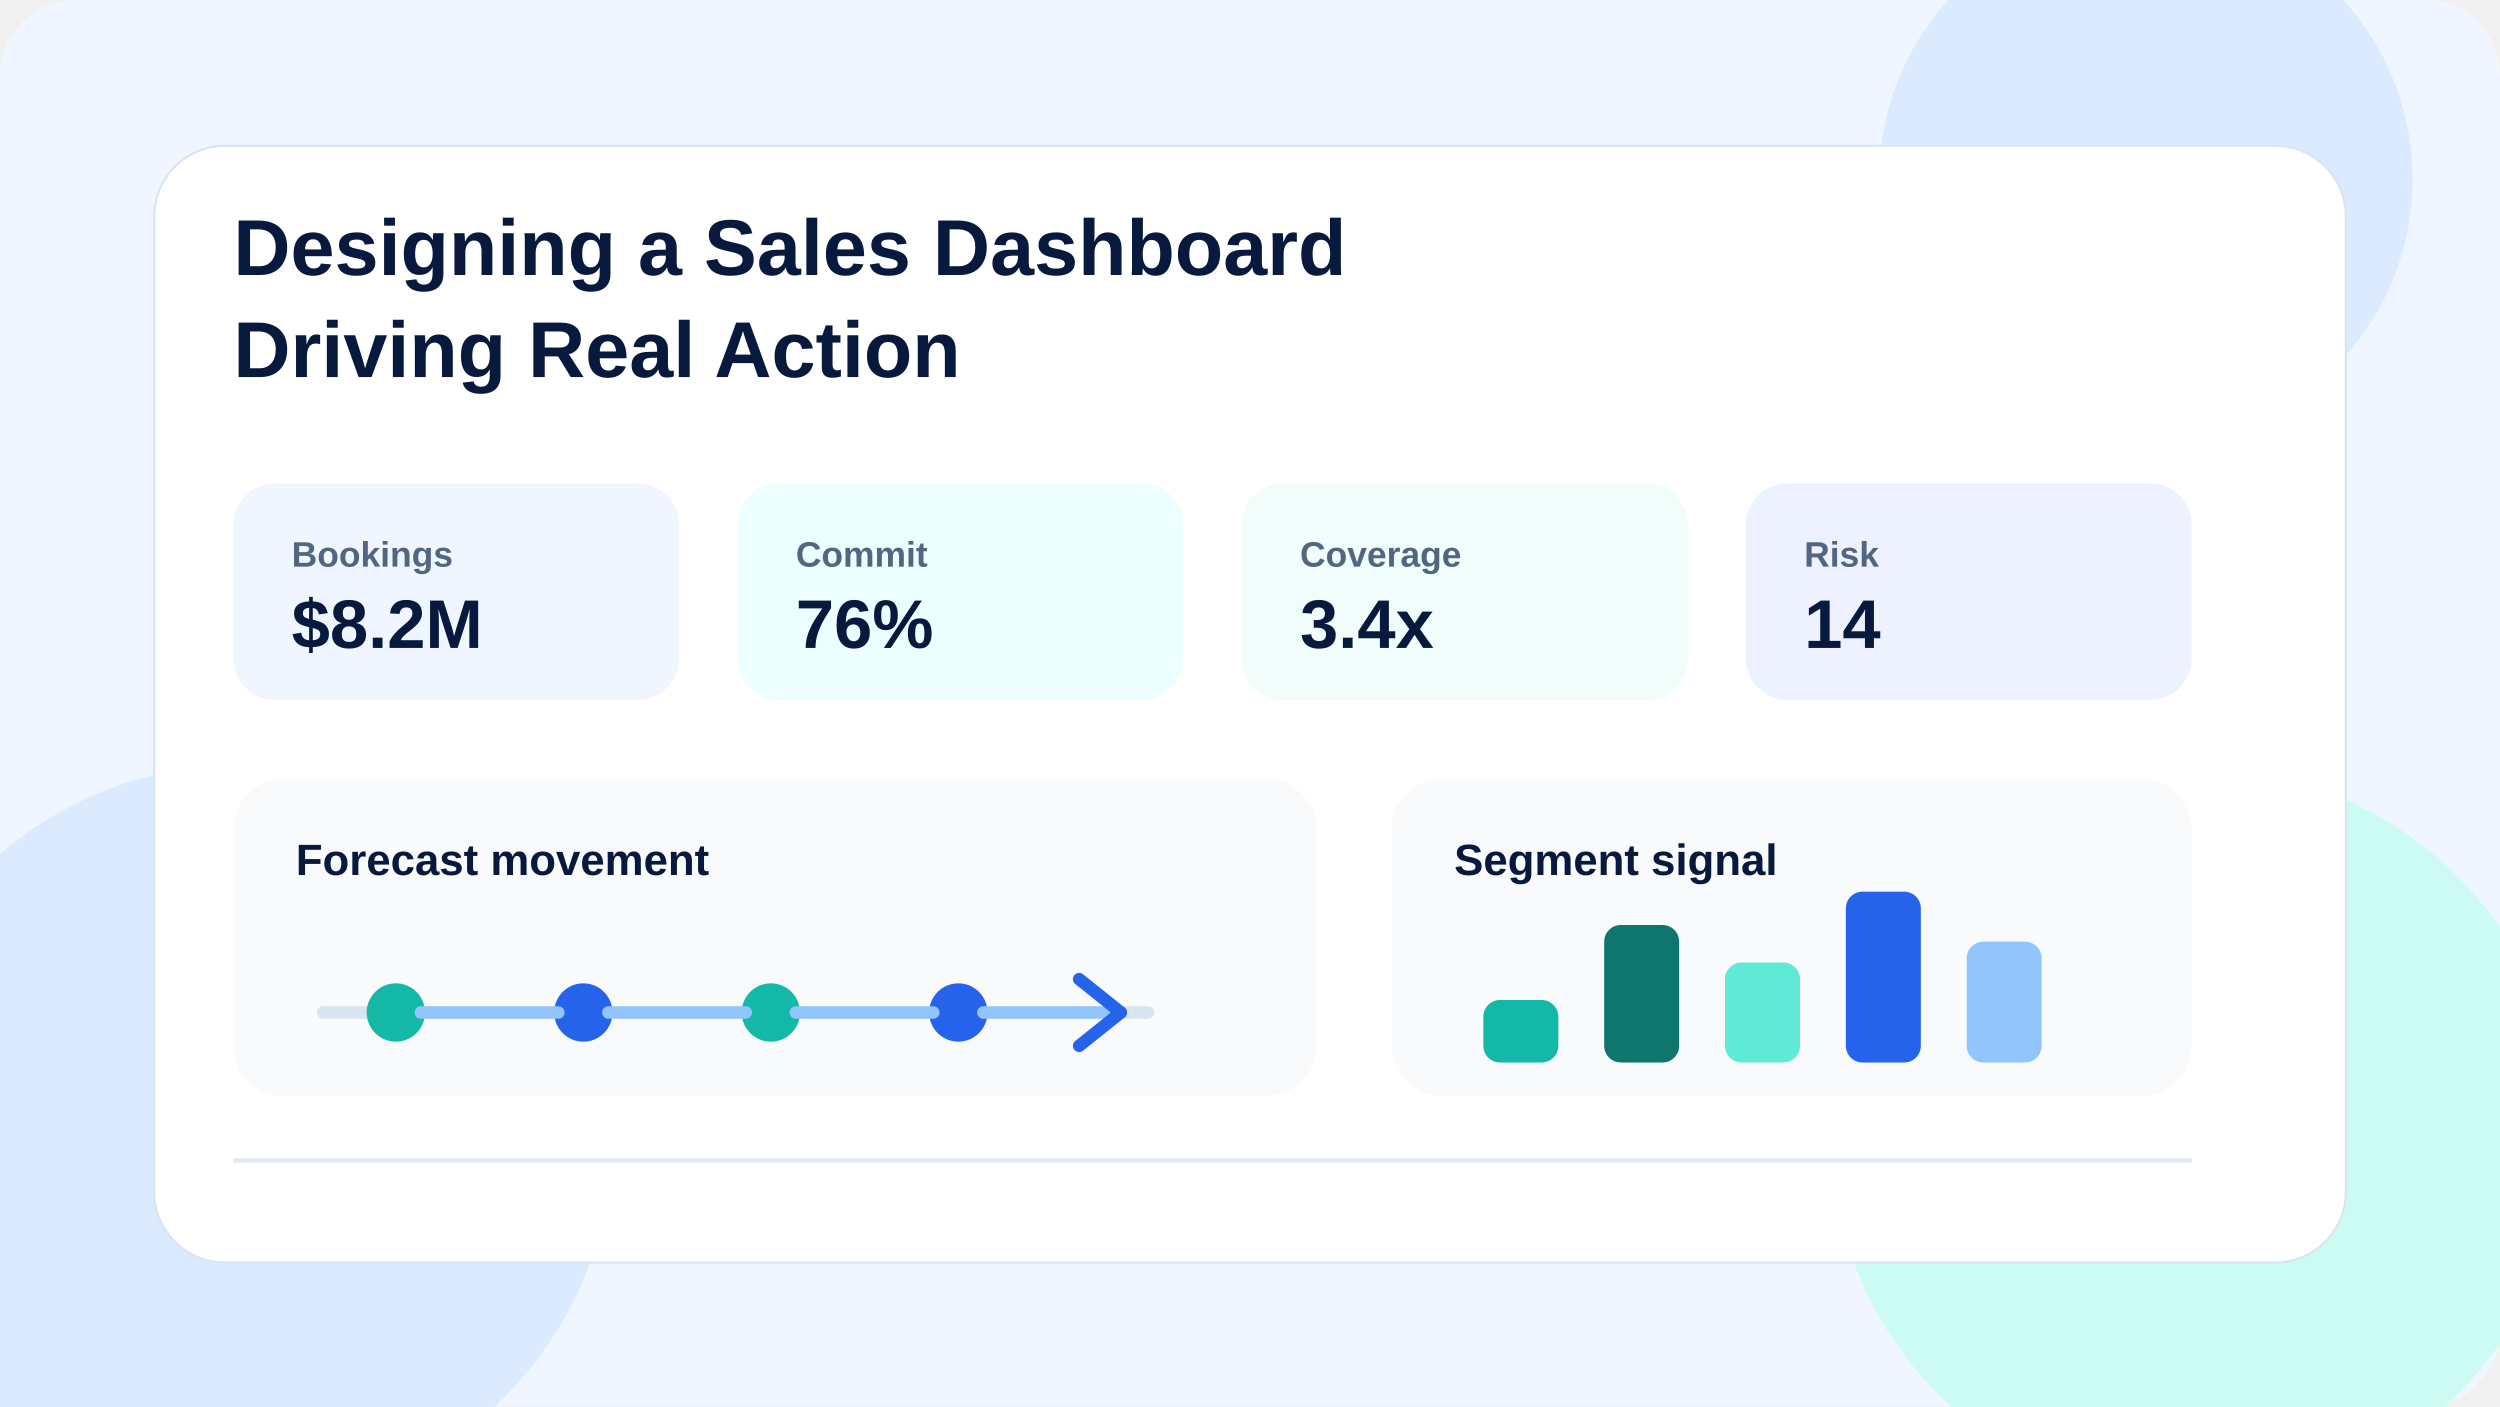
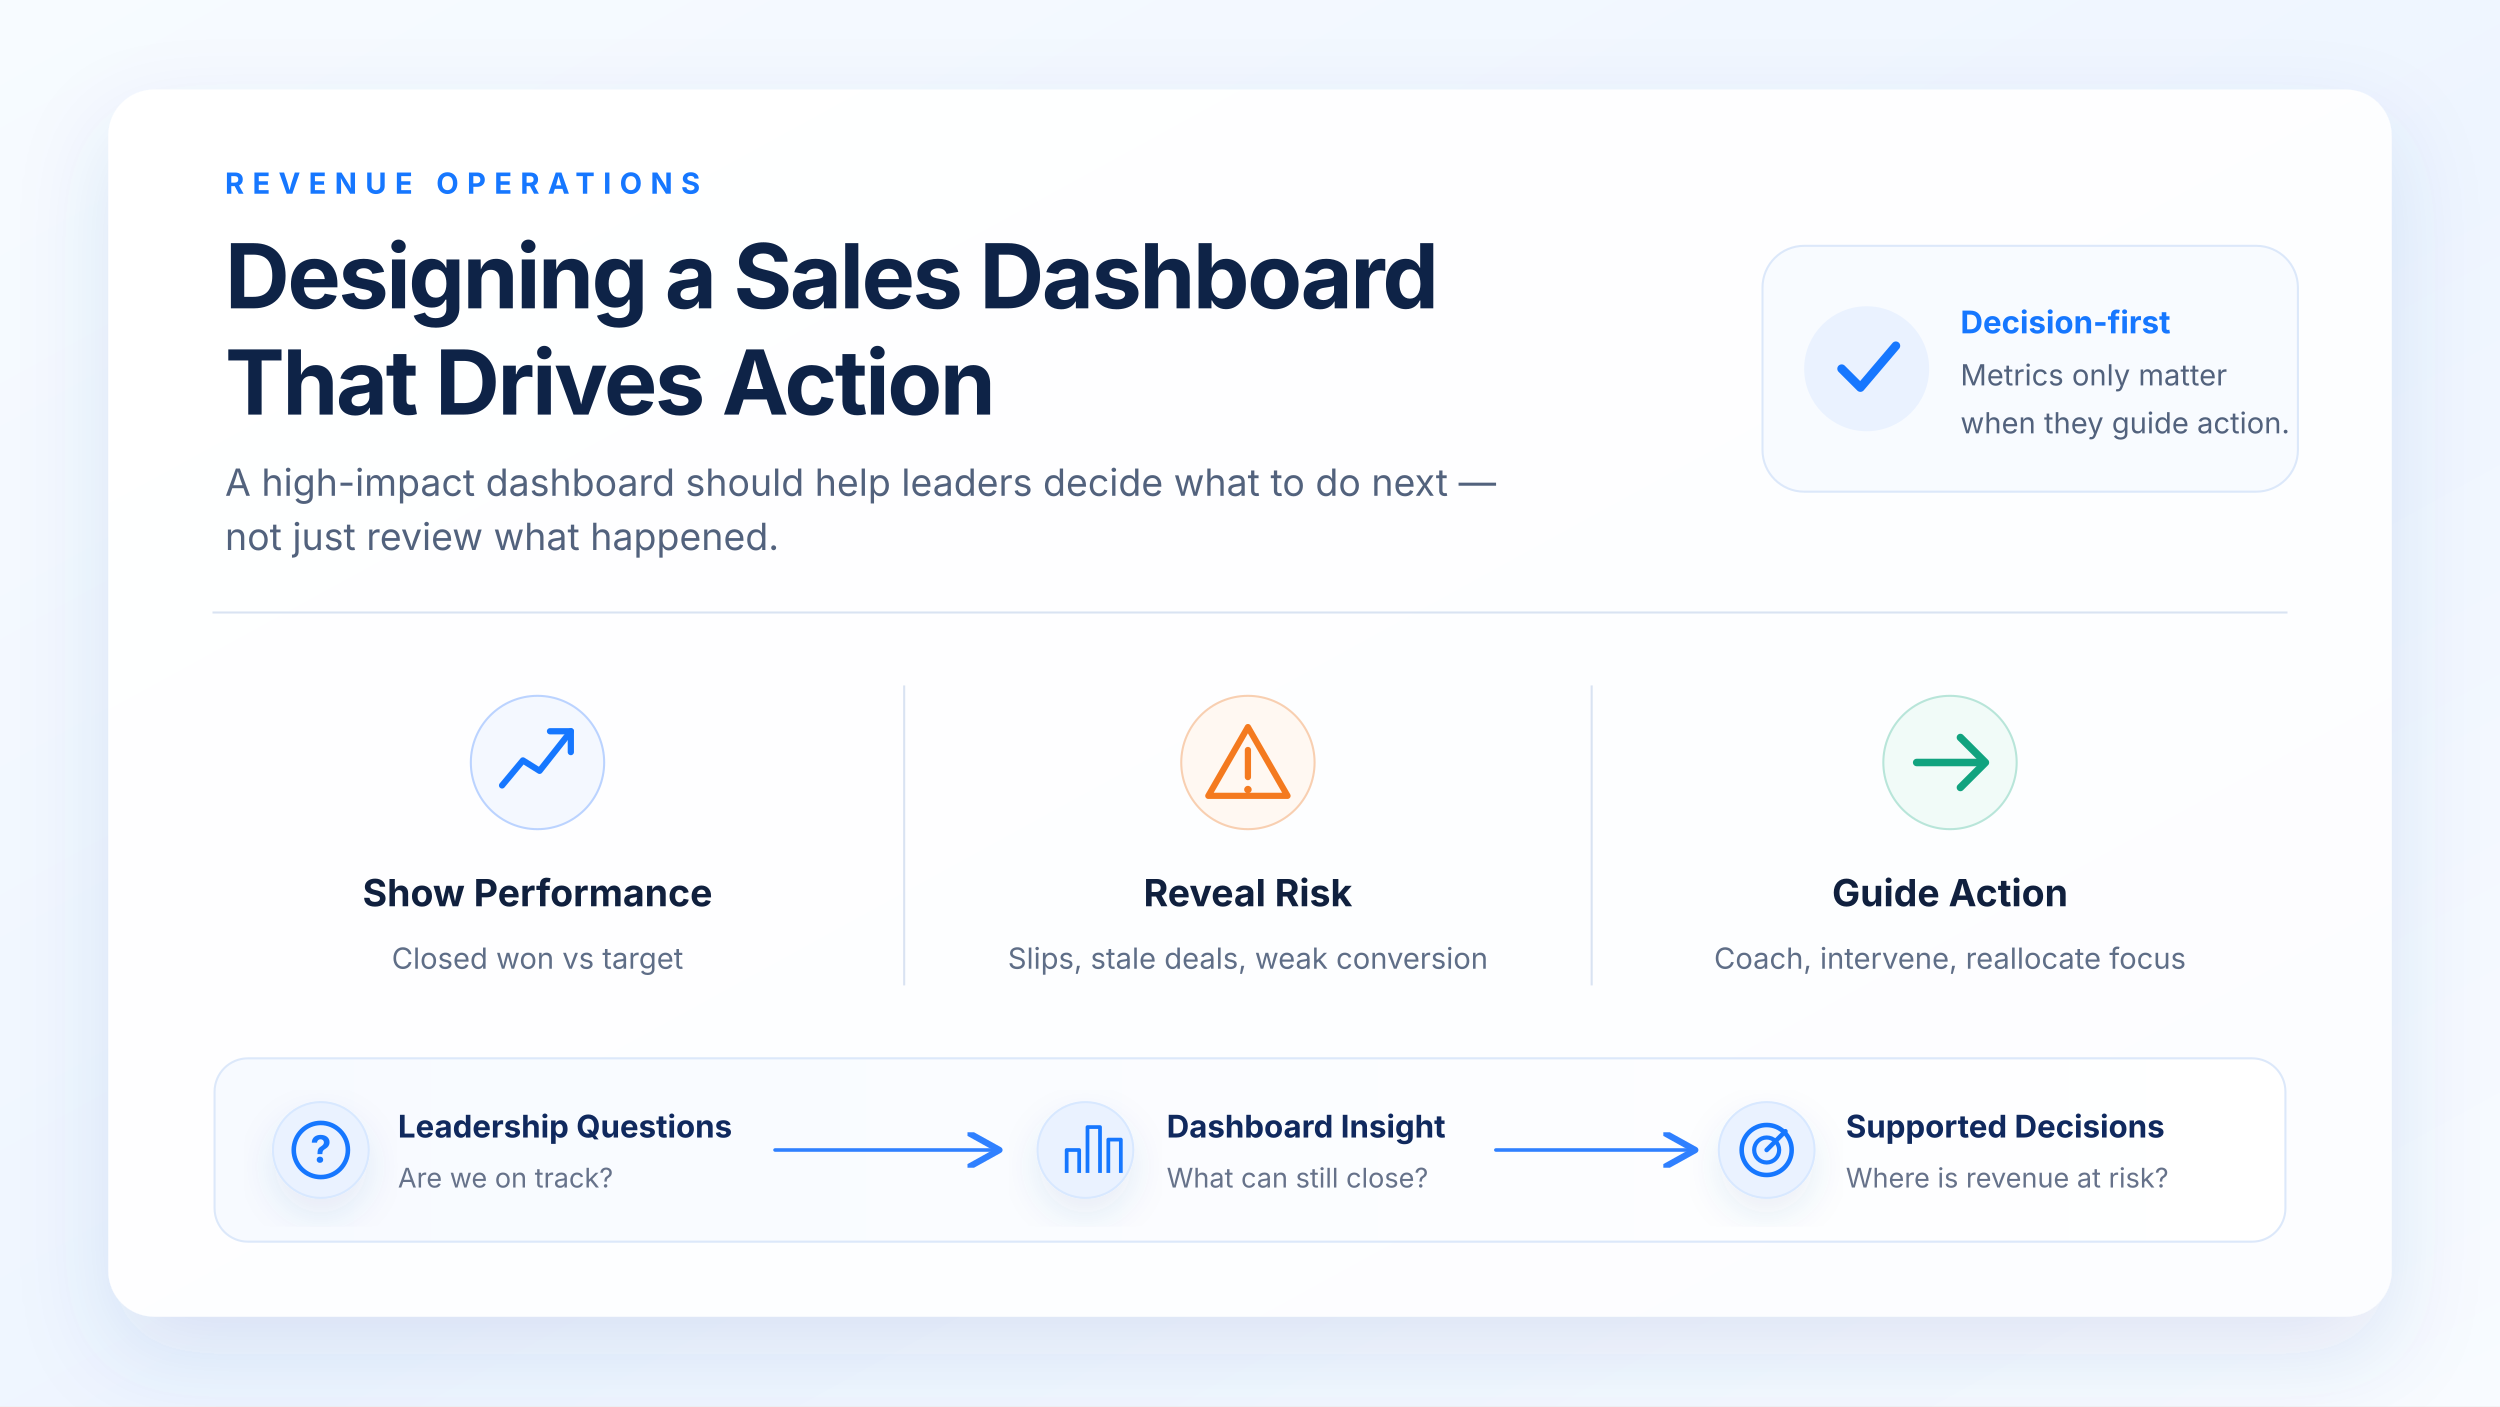
- <svg xmlns="http://www.w3.org/2000/svg" width="1200" height="675" viewBox="0 0 1200 675" fill="none">
-   <rect width="1200" height="675" rx="36" fill="#EFF6FF" />
-   <circle cx="1030" cy="86" r="128" fill="#DBEAFE" />
-   <circle cx="1055" cy="545" r="176" fill="#CCFBF1" />
-   <circle cx="116" cy="545" r="178" fill="#DBEAFE" />
-   <rect x="74" y="70" width="1052" height="536" rx="34" fill="white" />
-   <rect x="74" y="70" width="1052" height="536" rx="34" stroke="#D8E4F2" />
-   <text x="112" y="132" fill="#071A3D" font-family="Arial, Helvetica, sans-serif" font-size="38" font-weight="700">Designing a Sales Dashboard</text>
-   <text x="112" y="181" fill="#071A3D" font-family="Arial, Helvetica, sans-serif" font-size="38" font-weight="700">Driving Real Action</text>
-   <rect x="112" y="232" width="214" height="104" rx="20" fill="#EFF6FF" />
-   <text x="140" y="272" fill="#536681" font-family="Arial, Helvetica, sans-serif" font-size="17" font-weight="700">Bookings</text>
-   <text x="140" y="311" fill="#071A3D" font-family="Arial, Helvetica, sans-serif" font-size="33" font-weight="800">$8.2M</text>
-   <rect x="354" y="232" width="214" height="104" rx="20" fill="#ECFEFF" />
-   <text x="382" y="272" fill="#536681" font-family="Arial, Helvetica, sans-serif" font-size="17" font-weight="700">Commit</text>
-   <text x="382" y="311" fill="#071A3D" font-family="Arial, Helvetica, sans-serif" font-size="33" font-weight="800">76%</text>
-   <rect x="596" y="232" width="214" height="104" rx="20" fill="#F0FDFA" />
-   <text x="624" y="272" fill="#536681" font-family="Arial, Helvetica, sans-serif" font-size="17" font-weight="700">Coverage</text>
-   <text x="624" y="311" fill="#071A3D" font-family="Arial, Helvetica, sans-serif" font-size="33" font-weight="800">3.4x</text>
-   <rect x="838" y="232" width="214" height="104" rx="20" fill="#EEF2FF" />
-   <text x="866" y="272" fill="#536681" font-family="Arial, Helvetica, sans-serif" font-size="17" font-weight="700">Risk</text>
-   <text x="866" y="311" fill="#071A3D" font-family="Arial, Helvetica, sans-serif" font-size="33" font-weight="800">14</text>
-   <rect x="112" y="374" width="520" height="152" rx="24" fill="#F8FAFC" />
-   <text x="142" y="420" fill="#071A3D" font-family="Arial, Helvetica, sans-serif" font-size="21" font-weight="800">Forecast movement</text>
-   <path d="M155 486H551" stroke="#D8E4F2" stroke-width="6" stroke-linecap="round" />
-   <circle cx="190" cy="486" r="14" fill="#14B8A6" />
-   <circle cx="280" cy="486" r="14" fill="#2563EB" />
-   <circle cx="370" cy="486" r="14" fill="#14B8A6" />
-   <circle cx="460" cy="486" r="14" fill="#2563EB" />
-   <path d="M202 486H268M292 486H358M382 486H448M472 486H538" stroke="#93C5FD" stroke-width="6" stroke-linecap="round" />
-   <path d="M538 486L518 470M538 486L518 502" stroke="#2563EB" stroke-width="6" stroke-linecap="round" stroke-linejoin="round" />
-   <rect x="668" y="374" width="384" height="152" rx="24" fill="#F8FAFC" />
-   <text x="698" y="420" fill="#071A3D" font-family="Arial, Helvetica, sans-serif" font-size="21" font-weight="800">Segment signal</text>
-   <rect x="712" y="480" width="36" height="30" rx="8" fill="#14B8A6" />
-   <rect x="770" y="444" width="36" height="66" rx="8" fill="#0F766E" />
-   <rect x="828" y="462" width="36" height="48" rx="8" fill="#5EEAD4" />
-   <rect x="886" y="428" width="36" height="82" rx="8" fill="#2563EB" />
-   <rect x="944" y="452" width="36" height="58" rx="8" fill="#93C5FD" />
-   <rect x="112" y="556" width="940" height="2" fill="#E2E8F0" />
+ <svg xmlns="http://www.w3.org/2000/svg" width="1200" height="675" viewBox="0 0 1200 675" role="img" aria-labelledby="title desc">
+   <defs>
+     <linearGradient id="bg" x1="0" y1="0" x2="1" y2="1">
+       <stop offset="0%" stop-color="#F7FBFF" />
+       <stop offset="55%" stop-color="#EEF5FF" />
+       <stop offset="100%" stop-color="#F8FBFF" />
+     </linearGradient>
+     <linearGradient id="card" x1="0" y1="0" x2="1" y2="1">
+       <stop offset="0%" stop-color="#FFFFFF" />
+       <stop offset="100%" stop-color="#FCFDFF" />
+     </linearGradient>
+     <linearGradient id="strip" x1="0" y1="0" x2="1" y2="0">
+       <stop offset="0%" stop-color="#F7FAFF" />
+       <stop offset="100%" stop-color="#FFFFFF" />
+     </linearGradient>
+     <filter id="shadow" x="-10%" y="-10%" width="120%" height="125%">
+       <feDropShadow dx="0" dy="18" stdDeviation="22" flood-color="#2A5EA8" flood-opacity="0.12" />
+     </filter>
+     <filter id="softShadow" x="-30%" y="-30%" width="160%" height="160%">
+       <feDropShadow dx="0" dy="8" stdDeviation="9" flood-color="#2A5EA8" flood-opacity="0.10" />
+     </filter>
+     <style>
+       .font { font-family: Inter, Segoe UI, Arial, sans-serif; }
+       .eyebrow { font-size: 14px; font-weight: 700; letter-spacing: 4px; fill: #1677FF; }
+       .title { font-size: 43px; font-weight: 650; letter-spacing: -1.1px; fill: #0E2347; }
+       .subtitle { font-size: 18px; font-weight: 400; fill: #52627D; }
+       .kicker { font-size: 15px; font-weight: 700; fill: #1677FF; }
+       .small { font-size: 14px; font-weight: 400; fill: #52627D; }
+       .pillarTitle { font-size: 18px; font-weight: 700; fill: #10203E; }
+       .pillarText { font-size: 14px; font-weight: 400; fill: #5F6E87; }
+       .flowTitle { font-size: 15px; font-weight: 700; fill: #10295E; }
+       .flowText { font-size: 13px; font-weight: 400; fill: #66728A; }
+       .line { stroke: #D9E3F2; stroke-width: 1; }
+       .blueLine { stroke: #2F80FF; stroke-width: 1.7; stroke-linecap: round; stroke-linejoin: round; }
+     </style>
+     <marker id="arrowBlue" markerWidth="10" markerHeight="10" refX="8" refY="5" orient="auto" markerUnits="strokeWidth">
+       <path d="M0,0 L9,5 L0,10" fill="none" stroke="#2F80FF" stroke-width="1.8" stroke-linecap="round" stroke-linejoin="round" />
+     </marker>
+   </defs>
+   <rect width="1200" height="675" fill="url(#bg)" />
+   <rect x="52" y="43" width="1096" height="589" rx="22" fill="url(#card)" filter="url(#shadow)" />
+   <text class="font eyebrow" x="108" y="93">REVENUE OPERATIONS</text>
+   <text class="font title" x="108" y="148">Designing a Sales Dashboard</text>
+   <text class="font title" x="108" y="199">That Drives Action</text>
+   <text class="font subtitle" x="108" y="238">A high-impact dashboard should help leaders decide what to do next —</text>
+   <text class="font subtitle" x="108" y="264">not just review what happened.</text>
+   <rect x="846" y="118" width="257" height="118" rx="20" fill="#F8FBFF" stroke="#DCE8FA" />
+   <circle cx="896" cy="177" r="30" fill="#EAF2FF" />
+   <path d="M884 177 L893 186 L910 166" fill="none" stroke="#1677FF" stroke-width="4.2" stroke-linecap="round" stroke-linejoin="round" />
+   <text class="font kicker" x="941" y="160">Decision-first</text>
+   <text class="font small" x="941" y="185">Metrics only matter</text>
+   <text class="font small" x="941" y="208">when they guide action.</text>
+   <line class="line" x1="102" y1="294" x2="1098" y2="294" />
+   <g transform="translate(0,0)">
+     <line class="line" x1="434" y1="329" x2="434" y2="473" />
+     <line class="line" x1="764" y1="329" x2="764" y2="473" />
+     <circle cx="258" cy="366" r="32" fill="#F4F8FF" stroke="#BBD3FF" />
+     <path d="M241 377 L251 365 L259 370 L274 351" fill="none" stroke="#1677FF" stroke-width="3" stroke-linecap="round" stroke-linejoin="round" />
+     <path d="M264 351 H274 V361" fill="none" stroke="#1677FF" stroke-width="3" stroke-linecap="round" stroke-linejoin="round" />
+     <text class="font pillarTitle" x="258" y="435" text-anchor="middle">Show Performance</text>
+     <text class="font pillarText" x="258" y="465" text-anchor="middle">Closed won vs target</text>
+     <circle cx="599" cy="366" r="32" fill="#FFF8F2" stroke="#F8CFB1" />
+     <path d="M599 349 L618 382 H580 Z" fill="none" stroke="#F47A1F" stroke-width="3" stroke-linejoin="round" />
+     <path d="M599 360 V373" stroke="#F47A1F" stroke-width="3" stroke-linecap="round" />
+     <circle cx="599" cy="379" r="1.8" fill="#F47A1F" />
+     <text class="font pillarTitle" x="599" y="435" text-anchor="middle">Reveal Risk</text>
+     <text class="font pillarText" x="599" y="465" text-anchor="middle">Slips, stale deals, weak conversion</text>
+     <circle cx="936" cy="366" r="32" fill="#F1FBF8" stroke="#B8E5D9" />
+     <path d="M920 366 H952" fill="none" stroke="#11A37F" stroke-width="3.6" stroke-linecap="round" />
+     <path d="M941 354 L953 366 L941 378" fill="none" stroke="#11A37F" stroke-width="3.6" stroke-linecap="round" stroke-linejoin="round" />
+     <text class="font pillarTitle" x="936" y="435" text-anchor="middle">Guide Action</text>
+     <text class="font pillarText" x="936" y="465" text-anchor="middle">Coach, intervene, reallocate focus</text>
+   </g>
+   <rect x="103" y="508" width="994" height="88" rx="16" fill="url(#strip)" stroke="#DCE8FA" />
+   <g transform="translate(0,0)">
+     <circle cx="154" cy="552" r="23" fill="#EAF2FF" stroke="#D8E8FF" filter="url(#softShadow)" />
+     <circle cx="154" cy="552" r="13" fill="none" stroke="#1677FF" stroke-width="2.2" />
+     <text class="font" x="154" y="558" text-anchor="middle" font-size="18" font-weight="700" fill="#1677FF">?</text>
+     <text class="font flowTitle" x="191" y="546">Leadership Questions</text>
+     <text class="font flowText" x="191" y="570">Are we on track?</text>
+     <path class="blueLine" d="M372 552 H478" marker-end="url(#arrowBlue)" />
+     <circle cx="521" cy="552" r="23" fill="#EAF2FF" stroke="#D8E8FF" filter="url(#softShadow)" />
+     <path d="M512 563 V552 H518 V563 M522 563 V541 H528 V563 M532 563 V547 H538 V563" fill="none" stroke="#1677FF" stroke-width="1.8" stroke-linejoin="round" />
+     <text class="font flowTitle" x="560" y="546">Dashboard Insight</text>
+     <text class="font flowText" x="560" y="570">What can still close?</text>
+     <path class="blueLine" d="M718 552 H812" marker-end="url(#arrowBlue)" />
+     <circle cx="848" cy="552" r="23" fill="#EAF2FF" stroke="#D8E8FF" filter="url(#softShadow)" />
+     <circle cx="848" cy="552" r="12" fill="none" stroke="#1677FF" stroke-width="2.2" />
+     <circle cx="848" cy="552" r="6" fill="none" stroke="#1677FF" stroke-width="2" />
+     <path d="M848 552 L857 543" stroke="#1677FF" stroke-width="2.2" stroke-linecap="round" />
+     <text class="font flowTitle" x="886" y="546">Supported Decisions</text>
+     <text class="font flowText" x="886" y="570">Where is revenue at risk?</text>
+   </g>
</svg>
